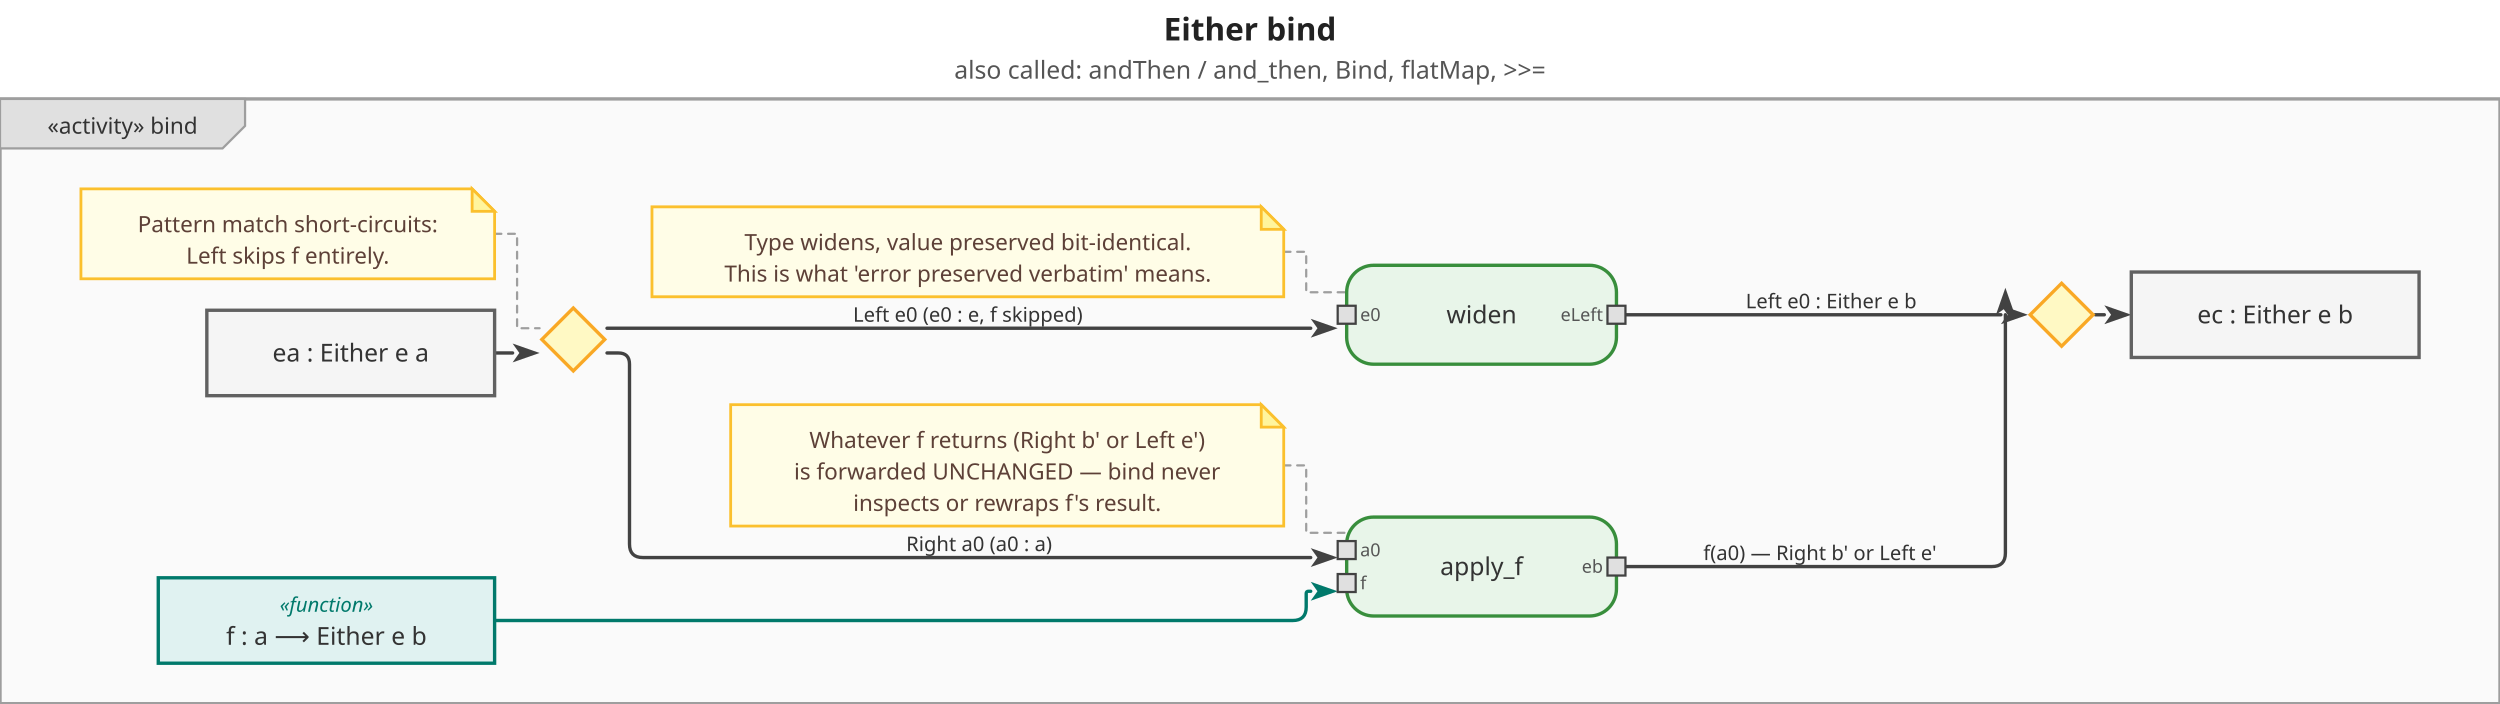
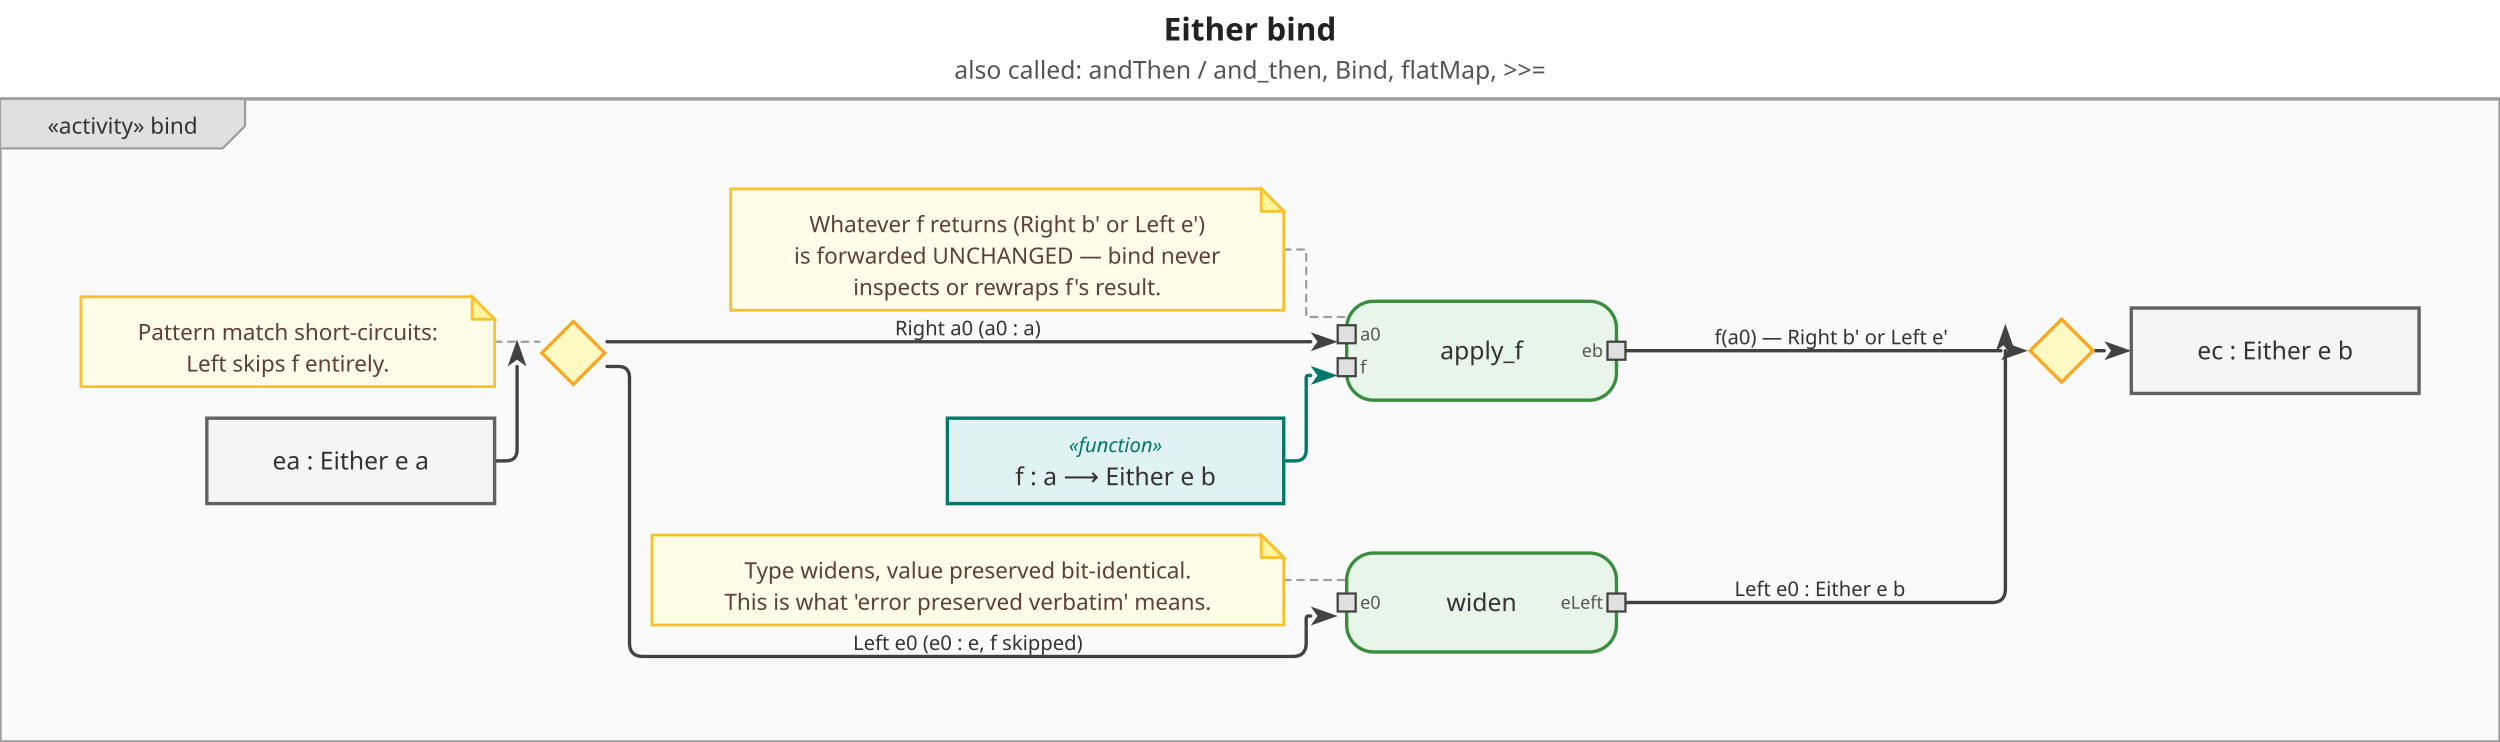
- <svg xmlns="http://www.w3.org/2000/svg" viewBox="0 0 1112 313" width="1112" height="313">
+ <svg xmlns="http://www.w3.org/2000/svg" viewBox="0 0 1112 330" width="1112" height="330">
  <defs>
    <marker id="arrowFilled" viewBox="0 0 10 10" refX="0" refY="5" markerWidth="8" markerHeight="8" orient="auto-start-reverse">
      <path d="M0,1.5 L10,5 L0,8.5 L2.5,5 Z" fill="#424242" />
    </marker>
    <marker id="arrowOpen" viewBox="0 0 10 10" refX="0" refY="5" markerWidth="8" markerHeight="8" orient="auto-start-reverse">
      <path d="M0,1.5 L10,5 L0,8.5" fill="none" stroke="#424242" stroke-width="1.25" />
    </marker>
    <marker id="arrowHof" viewBox="0 0 10 10" refX="0" refY="5" markerWidth="8" markerHeight="8" orient="auto-start-reverse">
      <path d="M0,1.5 L10,5 L0,8.5 L2.5,5 Z" fill="#00796b" />
    </marker>
  </defs>
-   <rect width="1112" height="313" fill="white" />
+   <rect width="1112" height="330" fill="white" />
  <text x="556" y="18" text-anchor="middle" font-size="14" font-weight="bold" font-family="sans-serif" fill="#222">Either bind</text>
  <text x="556" y="35" text-anchor="middle" font-size="11" font-weight="normal" font-family="sans-serif" fill="#555">also called: andThen / and_then, Bind, flatMap, &gt;&gt;=</text>
  <g transform="translate(0,44) scale(1)">
-     <rect x="0" y="0" width="1112" height="269" fill="#fafafa" stroke="#9e9e9e" stroke-width="1.5" />
+     <rect x="0" y="0" width="1112" height="286" fill="#fafafa" stroke="#9e9e9e" stroke-width="1.5" />
    <g class="diagram-frame-tab tab-activity">
      <path d="M0,0 L109,0 L109,12 L99,22 L0,22 Z" fill="#e0e0e0" stroke="#9e9e9e" stroke-width="1" />
      <text x="54.5" y="12" text-anchor="middle" font-size="10" font-family="sans-serif" dominant-baseline="middle" fill="#333">«activity» bind</text>
    </g>
    <g class="edge">
-       <path d="M220.0,113.0 L228.0,113.0" fill="none" stroke="#424242" stroke-width="1.5" stroke-linejoin="round" stroke-linecap="round" marker-end="url(#arrowFilled)" />
+       <path d="M220.0,161.0 L225.0,161.0 Q230.0,161.0 230.0,156.0 L230.0,119.0 L230.0,119.0" fill="none" stroke="#424242" stroke-width="1.5" stroke-linejoin="round" stroke-linecap="round" marker-end="url(#arrowFilled)" />
    </g>
    <g class="edge">
-       <path d="M270.0,113.0 L275.0,113.0 Q280.0,113.0 280.0,118.0 L280.0,198.0 Q280.0,204.0 286.0,204.0 L583.0,204.0" fill="none" stroke="#424242" stroke-width="1.5" stroke-linejoin="round" stroke-linecap="round" marker-end="url(#arrowFilled)" />
-       <text x="435.5" y="198" text-anchor="middle" dominant-baseline="middle" font-size="9" font-family="sans-serif" fill="#333">Right a0  (a0 : a)</text>
+       <path d="M270.0,108.0 L583.0,108.0" fill="none" stroke="#424242" stroke-width="1.5" stroke-linejoin="round" stroke-linecap="round" marker-end="url(#arrowFilled)" />
+       <text x="430.5" y="102" text-anchor="middle" dominant-baseline="middle" font-size="9" font-family="sans-serif" fill="#333">Right a0  (a0 : a)</text>
    </g>
    <g class="edge hof-edge">
-       <path d="M220.0,232.0 L575.0,232.0 Q581.0,232.0 581.0,226.0 L581.0,220.0 Q581.0,219.0 582.0,219.0 L583.0,219.0" fill="none" stroke="#00796b" stroke-width="1.5" stroke-linejoin="round" stroke-linecap="round" marker-end="url(#arrowHof)" />
+       <path d="M571.0,161.0 L576.0,161.0 Q581.0,161.0 581.0,156.0 L581.0,124.0 Q581.0,123.0 582.0,123.0 L583.0,123.0" fill="none" stroke="#00796b" stroke-width="1.5" stroke-linejoin="round" stroke-linecap="round" marker-end="url(#arrowHof)" />
    </g>
    <g class="edge">
-       <path d="M723.0,208.0 L886.0,208.0 Q892.0,208.0 892.0,202.0 L892.0,96.0 L892.0,96.0" fill="none" stroke="#424242" stroke-width="1.5" stroke-linejoin="round" stroke-linecap="round" marker-end="url(#arrowFilled)" />
-       <text x="809.5" y="202" text-anchor="middle" dominant-baseline="middle" font-size="9" font-family="sans-serif" fill="#333">f(a0) — Right b' or Left e'</text>
+       <path d="M723.0,112.0 L890.0,112.0" fill="none" stroke="#424242" stroke-width="1.5" stroke-linejoin="round" stroke-linecap="round" marker-end="url(#arrowFilled)" />
+       <text x="814.5" y="106" text-anchor="middle" dominant-baseline="middle" font-size="9" font-family="sans-serif" fill="#333">f(a0) — Right b' or Left e'</text>
    </g>
    <g class="edge">
-       <path d="M270.0,102.0 L583.0,102.0" fill="none" stroke="#424242" stroke-width="1.5" stroke-linejoin="round" stroke-linecap="round" marker-end="url(#arrowFilled)" />
-       <text x="430.5" y="96" text-anchor="middle" dominant-baseline="middle" font-size="9" font-family="sans-serif" fill="#333">Left e0  (e0 : e, f skipped)</text>
+       <path d="M270.0,119.0 L275.0,119.0 Q280.0,119.0 280.0,124.0 L280.0,242.0 Q280.0,248.0 286.0,248.0 L575.0,248.0 Q581.0,248.0 581.0,242.0 L581.0,231.0 Q581.0,230.0 582.0,230.0 L583.0,230.0" fill="none" stroke="#424242" stroke-width="1.5" stroke-linejoin="round" stroke-linecap="round" marker-end="url(#arrowFilled)" />
+       <text x="430.5" y="242" text-anchor="middle" dominant-baseline="middle" font-size="9" font-family="sans-serif" fill="#333">Left e0  (e0 : e, f skipped)</text>
    </g>
    <g class="edge">
-       <path d="M723.0,96.0 L890.0,96.0" fill="none" stroke="#424242" stroke-width="1.5" stroke-linejoin="round" stroke-linecap="round" marker-end="url(#arrowFilled)" />
-       <text x="814.5" y="90" text-anchor="middle" dominant-baseline="middle" font-size="9" font-family="sans-serif" fill="#333">Left e0 : Either e b</text>
+       <path d="M723.0,224.0 L886.0,224.0 Q892.0,224.0 892.0,218.0 L892.0,112.0 L892.0,112.0" fill="none" stroke="#424242" stroke-width="1.5" stroke-linejoin="round" stroke-linecap="round" marker-end="url(#arrowFilled)" />
+       <text x="809.5" y="218" text-anchor="middle" dominant-baseline="middle" font-size="9" font-family="sans-serif" fill="#333">Left e0 : Either e b</text>
    </g>
    <g class="edge">
-       <path d="M932.0,96.0 L936.0,96.0" fill="none" stroke="#424242" stroke-width="1.5" stroke-linejoin="round" stroke-linecap="round" marker-end="url(#arrowFilled)" />
+       <path d="M932.0,112.0 L936.0,112.0" fill="none" stroke="#424242" stroke-width="1.5" stroke-linejoin="round" stroke-linecap="round" marker-end="url(#arrowFilled)" />
    </g>
    <g class="edge note-attachment">
-       <path d="M220.0,60.0 L230.0,60.0 L230.0,102.0 L240.0,102.0" fill="none" stroke="#9e9e9e" stroke-width="1" stroke-dasharray="3,3" stroke-linejoin="round" stroke-linecap="round" />
+       <path d="M220.0,108.0 L240.0,108.0" fill="none" stroke="#9e9e9e" stroke-width="1" stroke-dasharray="3,3" stroke-linejoin="round" stroke-linecap="round" />
    </g>
    <g class="edge note-attachment">
-       <path d="M571.0,68.0 L581.0,68.0 L581.0,86.0 L599.0,86.0" fill="none" stroke="#9e9e9e" stroke-width="1" stroke-dasharray="3,3" stroke-linejoin="round" stroke-linecap="round" />
+       <path d="M571.0,214.0 L599.0,214.0" fill="none" stroke="#9e9e9e" stroke-width="1" stroke-dasharray="3,3" stroke-linejoin="round" stroke-linecap="round" />
    </g>
    <g class="edge note-attachment">
-       <path d="M571.0,163.0 L581.0,163.0 L581.0,193.0 L599.0,193.0" fill="none" stroke="#9e9e9e" stroke-width="1" stroke-dasharray="3,3" stroke-linejoin="round" stroke-linecap="round" />
+       <path d="M571.0,67.0 L581.0,67.0 L581.0,97.0 L599.0,97.0" fill="none" stroke="#9e9e9e" stroke-width="1" stroke-dasharray="3,3" stroke-linejoin="round" stroke-linecap="round" />
    </g>
    <g class="action-node">
-       <rect x="599" y="186" width="120" height="44" rx="12" fill="#e8f5e9" stroke="#388e3c" stroke-width="1.5" />
-       <text class="action-label" x="659" y="208" text-anchor="middle" font-size="11" font-family="sans-serif" dominant-baseline="middle" fill="#333">apply_f</text>
+       <rect x="599" y="90" width="120" height="44" rx="12" fill="#e8f5e9" stroke="#388e3c" stroke-width="1.5" />
+       <text class="action-label" x="659" y="112" text-anchor="middle" font-size="11" font-family="sans-serif" dominant-baseline="middle" fill="#333">apply_f</text>
      <g class="pin pin-in">
-         <rect x="595" y="196.667" width="8" height="8" fill="#e0e0e0" stroke="#424242" stroke-width="1" />
-         <text x="605" y="200.667" text-anchor="start" font-size="8" font-family="sans-serif" dominant-baseline="middle" fill="#555">a0</text>
+         <rect x="595" y="100.667" width="8" height="8" fill="#e0e0e0" stroke="#424242" stroke-width="1" />
+         <text x="605" y="104.667" text-anchor="start" dominant-baseline="middle" font-size="8" font-family="sans-serif" fill="#555">a0</text>
      </g>
      <g class="pin pin-in">
-         <rect x="595" y="211.333" width="8" height="8" fill="#e0e0e0" stroke="#424242" stroke-width="1" />
-         <text x="605" y="215.333" text-anchor="start" font-size="8" font-family="sans-serif" dominant-baseline="middle" fill="#555">f</text>
+         <rect x="595" y="115.333" width="8" height="8" fill="#e0e0e0" stroke="#424242" stroke-width="1" />
+         <text x="605" y="119.333" text-anchor="start" dominant-baseline="middle" font-size="8" font-family="sans-serif" fill="#555">f</text>
      </g>
      <g class="pin pin-out">
-         <rect x="715" y="204" width="8" height="8" fill="#e0e0e0" stroke="#424242" stroke-width="1" />
-         <text x="713" y="208" text-anchor="end" font-size="8" font-family="sans-serif" dominant-baseline="middle" fill="#555">eb</text>
+         <rect x="715" y="108" width="8" height="8" fill="#e0e0e0" stroke="#424242" stroke-width="1" />
+         <text x="713" y="112" text-anchor="end" dominant-baseline="middle" font-size="8" font-family="sans-serif" fill="#555">eb</text>
      </g>
    </g>
    <g class="action-node">
-       <rect x="599" y="74" width="120" height="44" rx="12" fill="#e8f5e9" stroke="#388e3c" stroke-width="1.5" />
-       <text class="action-label" x="659" y="96" text-anchor="middle" font-size="11" font-family="sans-serif" dominant-baseline="middle" fill="#333">widen</text>
+       <rect x="599" y="202" width="120" height="44" rx="12" fill="#e8f5e9" stroke="#388e3c" stroke-width="1.5" />
+       <text class="action-label" x="659" y="224" text-anchor="middle" font-size="11" font-family="sans-serif" dominant-baseline="middle" fill="#333">widen</text>
      <g class="pin pin-in">
-         <rect x="595" y="92" width="8" height="8" fill="#e0e0e0" stroke="#424242" stroke-width="1" />
-         <text x="605" y="96" text-anchor="start" font-size="8" font-family="sans-serif" dominant-baseline="middle" fill="#555">e0</text>
+         <rect x="595" y="220" width="8" height="8" fill="#e0e0e0" stroke="#424242" stroke-width="1" />
+         <text x="605" y="224" text-anchor="start" dominant-baseline="middle" font-size="8" font-family="sans-serif" fill="#555">e0</text>
      </g>
      <g class="pin pin-out">
-         <rect x="715" y="92" width="8" height="8" fill="#e0e0e0" stroke="#424242" stroke-width="1" />
-         <text x="713" y="96" text-anchor="end" font-size="8" font-family="sans-serif" dominant-baseline="middle" fill="#555">eLeft</text>
+         <rect x="715" y="220" width="8" height="8" fill="#e0e0e0" stroke="#424242" stroke-width="1" />
+         <text x="713" y="224" text-anchor="end" dominant-baseline="middle" font-size="8" font-family="sans-serif" fill="#555">eLeft</text>
      </g>
    </g>
    <g class="object-node">
-       <rect x="92" y="94" width="128" height="38" fill="#f5f5f5" stroke="#616161" stroke-width="1.5" />
-       <text x="156" y="113" text-anchor="middle" font-size="11" font-family="sans-serif" dominant-baseline="middle" fill="#333">ea : Either e a</text>
+       <rect x="92" y="142" width="128" height="38" fill="#f5f5f5" stroke="#616161" stroke-width="1.5" />
+       <text x="156" y="161" text-anchor="middle" font-size="11" font-family="sans-serif" dominant-baseline="middle" fill="#333">ea : Either e a</text>
    </g>
    <g class="object-node hof">
-       <rect x="70.4" y="213" width="149.6" height="38" fill="#e0f2f1" stroke="#00796b" stroke-width="1.5" />
-       <text x="145.2" y="225" text-anchor="middle" font-size="9" font-style="italic" font-family="sans-serif" dominant-baseline="middle" fill="#00796b">«function»</text>
-       <text x="145.2" y="239" text-anchor="middle" font-size="11" font-family="sans-serif" dominant-baseline="middle" fill="#333">f : a ⟶ Either e b</text>
+       <rect x="421.4" y="142" width="149.6" height="38" fill="#e0f2f1" stroke="#00796b" stroke-width="1.5" />
+       <text x="496.2" y="154" text-anchor="middle" font-size="9" font-style="italic" font-family="sans-serif" dominant-baseline="middle" fill="#00796b">«function»</text>
+       <text x="496.2" y="168" text-anchor="middle" font-size="11" font-family="sans-serif" dominant-baseline="middle" fill="#333">f : a ⟶ Either e b</text>
    </g>
    <g class="object-node">
-       <rect x="948" y="77" width="128" height="38" fill="#f5f5f5" stroke="#616161" stroke-width="1.5" />
-       <text x="1012" y="96" text-anchor="middle" font-size="11" font-family="sans-serif" dominant-baseline="middle" fill="#333">ec : Either e b</text>
+       <rect x="948" y="93" width="128" height="38" fill="#f5f5f5" stroke="#616161" stroke-width="1.5" />
+       <text x="1012" y="112" text-anchor="middle" font-size="11" font-family="sans-serif" dominant-baseline="middle" fill="#333">ec : Either e b</text>
    </g>
    <g class="decision-node">
-       <polygon points="255,93 269,107 255,121 241,107" fill="#fff9c4" stroke="#f9a825" stroke-width="1.5" />
+       <polygon points="255,99 269,113 255,127 241,113" fill="#fff9c4" stroke="#f9a825" stroke-width="1.5" />
    </g>
    <g class="merge-node">
-       <polygon points="917,82 931,96 917,110 903,96" fill="#fff9c4" stroke="#f9a825" stroke-width="1.5" />
+       <polygon points="917,98 931,112 917,126 903,112" fill="#fff9c4" stroke="#f9a825" stroke-width="1.5" />
    </g>
    <g class="note-node">
-       <polygon points="36,40 210,40 220,50 220,80 36,80" fill="#fffde7" stroke="#fbc02d" stroke-width="1.25" />
-       <polygon points="210,40 210,50 220,50" fill="#fff59d" stroke="#fbc02d" stroke-width="1.25" />
-       <text x="128" y="55.8" text-anchor="middle" font-size="10" font-family="sans-serif" dominant-baseline="middle" fill="#5d4037">Pattern match short-circuits:</text>
-       <text x="128" y="69.8" text-anchor="middle" font-size="10" font-family="sans-serif" dominant-baseline="middle" fill="#5d4037">Left skips f entirely.</text>
+       <polygon points="36,88 210,88 220,98 220,128 36,128" fill="#fffde7" stroke="#fbc02d" stroke-width="1.25" />
+       <polygon points="210,88 210,98 220,98" fill="#fff59d" stroke="#fbc02d" stroke-width="1.25" />
+       <text x="128" y="103.8" text-anchor="middle" font-size="10" font-family="sans-serif" dominant-baseline="middle" fill="#5d4037">Pattern match short-circuits:</text>
+       <text x="128" y="117.8" text-anchor="middle" font-size="10" font-family="sans-serif" dominant-baseline="middle" fill="#5d4037">Left skips f entirely.</text>
    </g>
    <g class="note-node">
-       <polygon points="290,48 561,48 571,58 571,88 290,88" fill="#fffde7" stroke="#fbc02d" stroke-width="1.25" />
-       <polygon points="561,48 561,58 571,58" fill="#fff59d" stroke="#fbc02d" stroke-width="1.25" />
-       <text x="430.5" y="63.8" text-anchor="middle" font-size="10" font-family="sans-serif" dominant-baseline="middle" fill="#5d4037">Type widens, value preserved bit-identical.</text>
-       <text x="430.5" y="77.8" text-anchor="middle" font-size="10" font-family="sans-serif" dominant-baseline="middle" fill="#5d4037">This is what 'error preserved verbatim' means.</text>
+       <polygon points="290,194 561,194 571,204 571,234 290,234" fill="#fffde7" stroke="#fbc02d" stroke-width="1.25" />
+       <polygon points="561,194 561,204 571,204" fill="#fff59d" stroke="#fbc02d" stroke-width="1.25" />
+       <text x="430.5" y="209.8" text-anchor="middle" font-size="10" font-family="sans-serif" dominant-baseline="middle" fill="#5d4037">Type widens, value preserved bit-identical.</text>
+       <text x="430.5" y="223.8" text-anchor="middle" font-size="10" font-family="sans-serif" dominant-baseline="middle" fill="#5d4037">This is what 'error preserved verbatim' means.</text>
    </g>
    <g class="note-node">
-       <polygon points="325,136 561,136 571,146 571,190 325,190" fill="#fffde7" stroke="#fbc02d" stroke-width="1.25" />
-       <polygon points="561,136 561,146 571,146" fill="#fff59d" stroke="#fbc02d" stroke-width="1.25" />
-       <text x="448" y="151.8" text-anchor="middle" font-size="10" font-family="sans-serif" dominant-baseline="middle" fill="#5d4037">Whatever f returns (Right b' or Left e')</text>
-       <text x="448" y="165.8" text-anchor="middle" font-size="10" font-family="sans-serif" dominant-baseline="middle" fill="#5d4037">is forwarded UNCHANGED — bind never</text>
-       <text x="448" y="179.8" text-anchor="middle" font-size="10" font-family="sans-serif" dominant-baseline="middle" fill="#5d4037">inspects or rewraps f's result.</text>
+       <polygon points="325,40 561,40 571,50 571,94 325,94" fill="#fffde7" stroke="#fbc02d" stroke-width="1.25" />
+       <polygon points="561,40 561,50 571,50" fill="#fff59d" stroke="#fbc02d" stroke-width="1.25" />
+       <text x="448" y="55.8" text-anchor="middle" font-size="10" font-family="sans-serif" dominant-baseline="middle" fill="#5d4037">Whatever f returns (Right b' or Left e')</text>
+       <text x="448" y="69.8" text-anchor="middle" font-size="10" font-family="sans-serif" dominant-baseline="middle" fill="#5d4037">is forwarded UNCHANGED — bind never</text>
+       <text x="448" y="83.8" text-anchor="middle" font-size="10" font-family="sans-serif" dominant-baseline="middle" fill="#5d4037">inspects or rewraps f's result.</text>
    </g>
  </g>
</svg>
